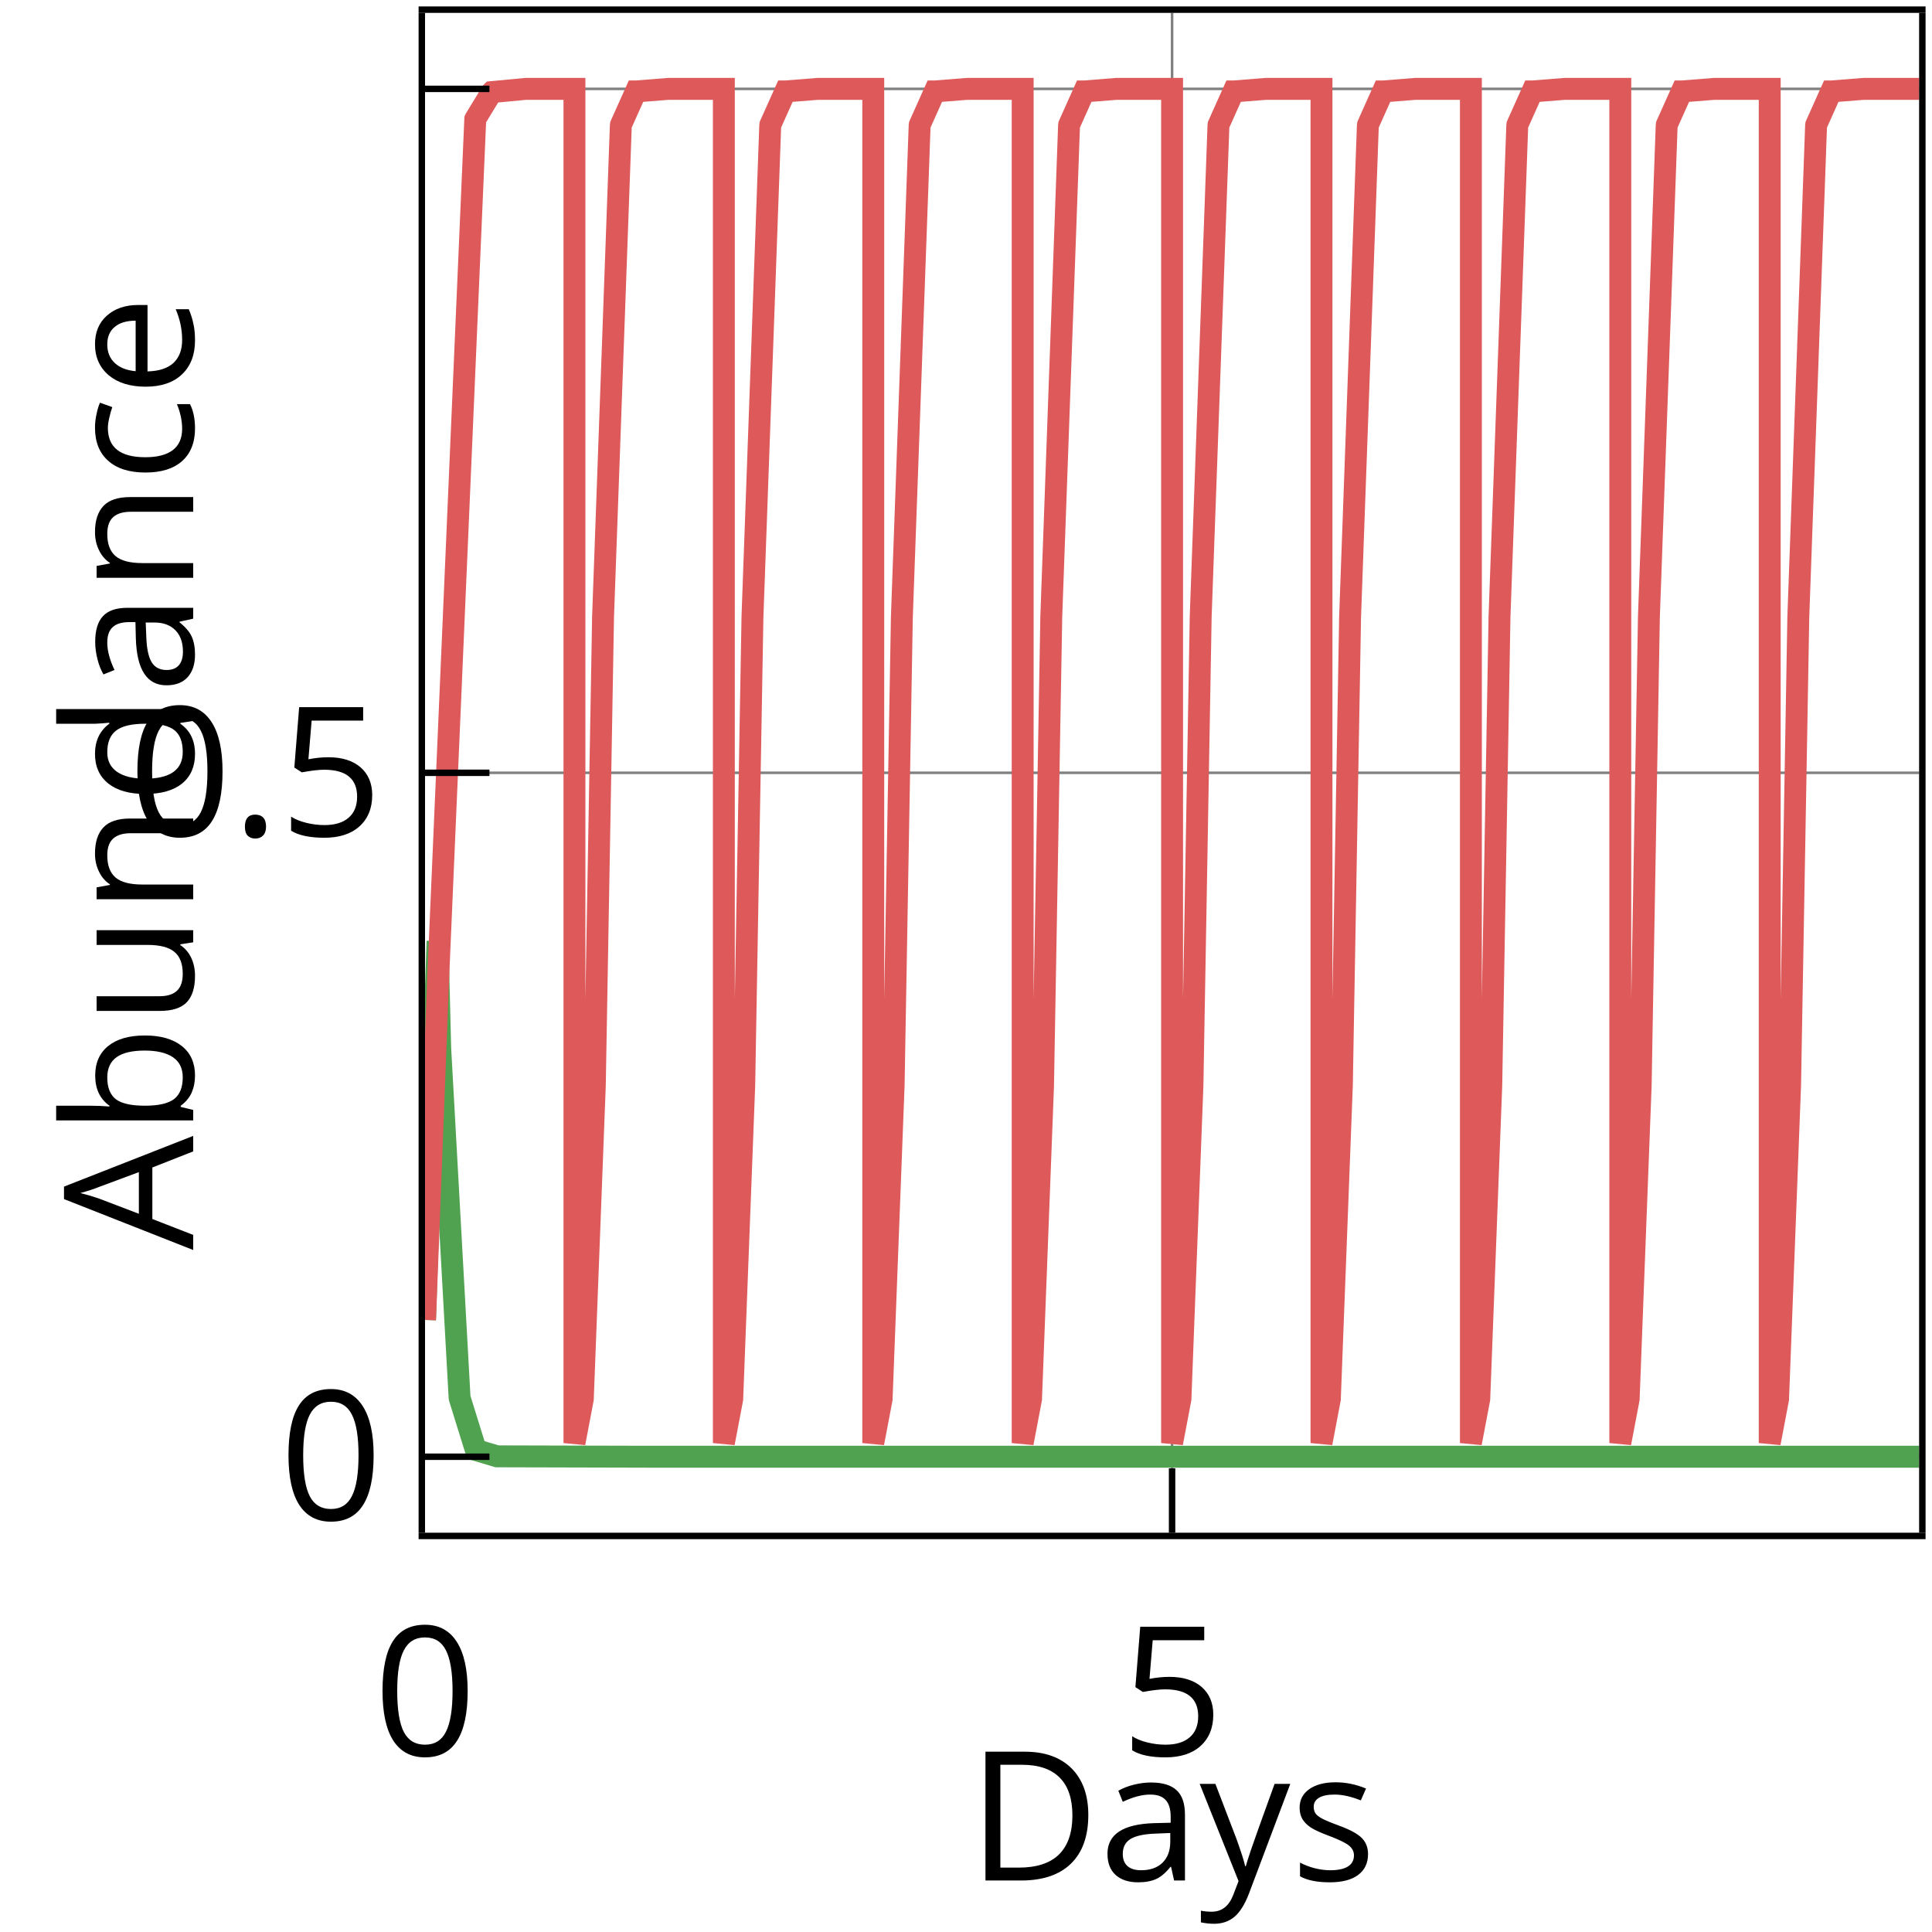
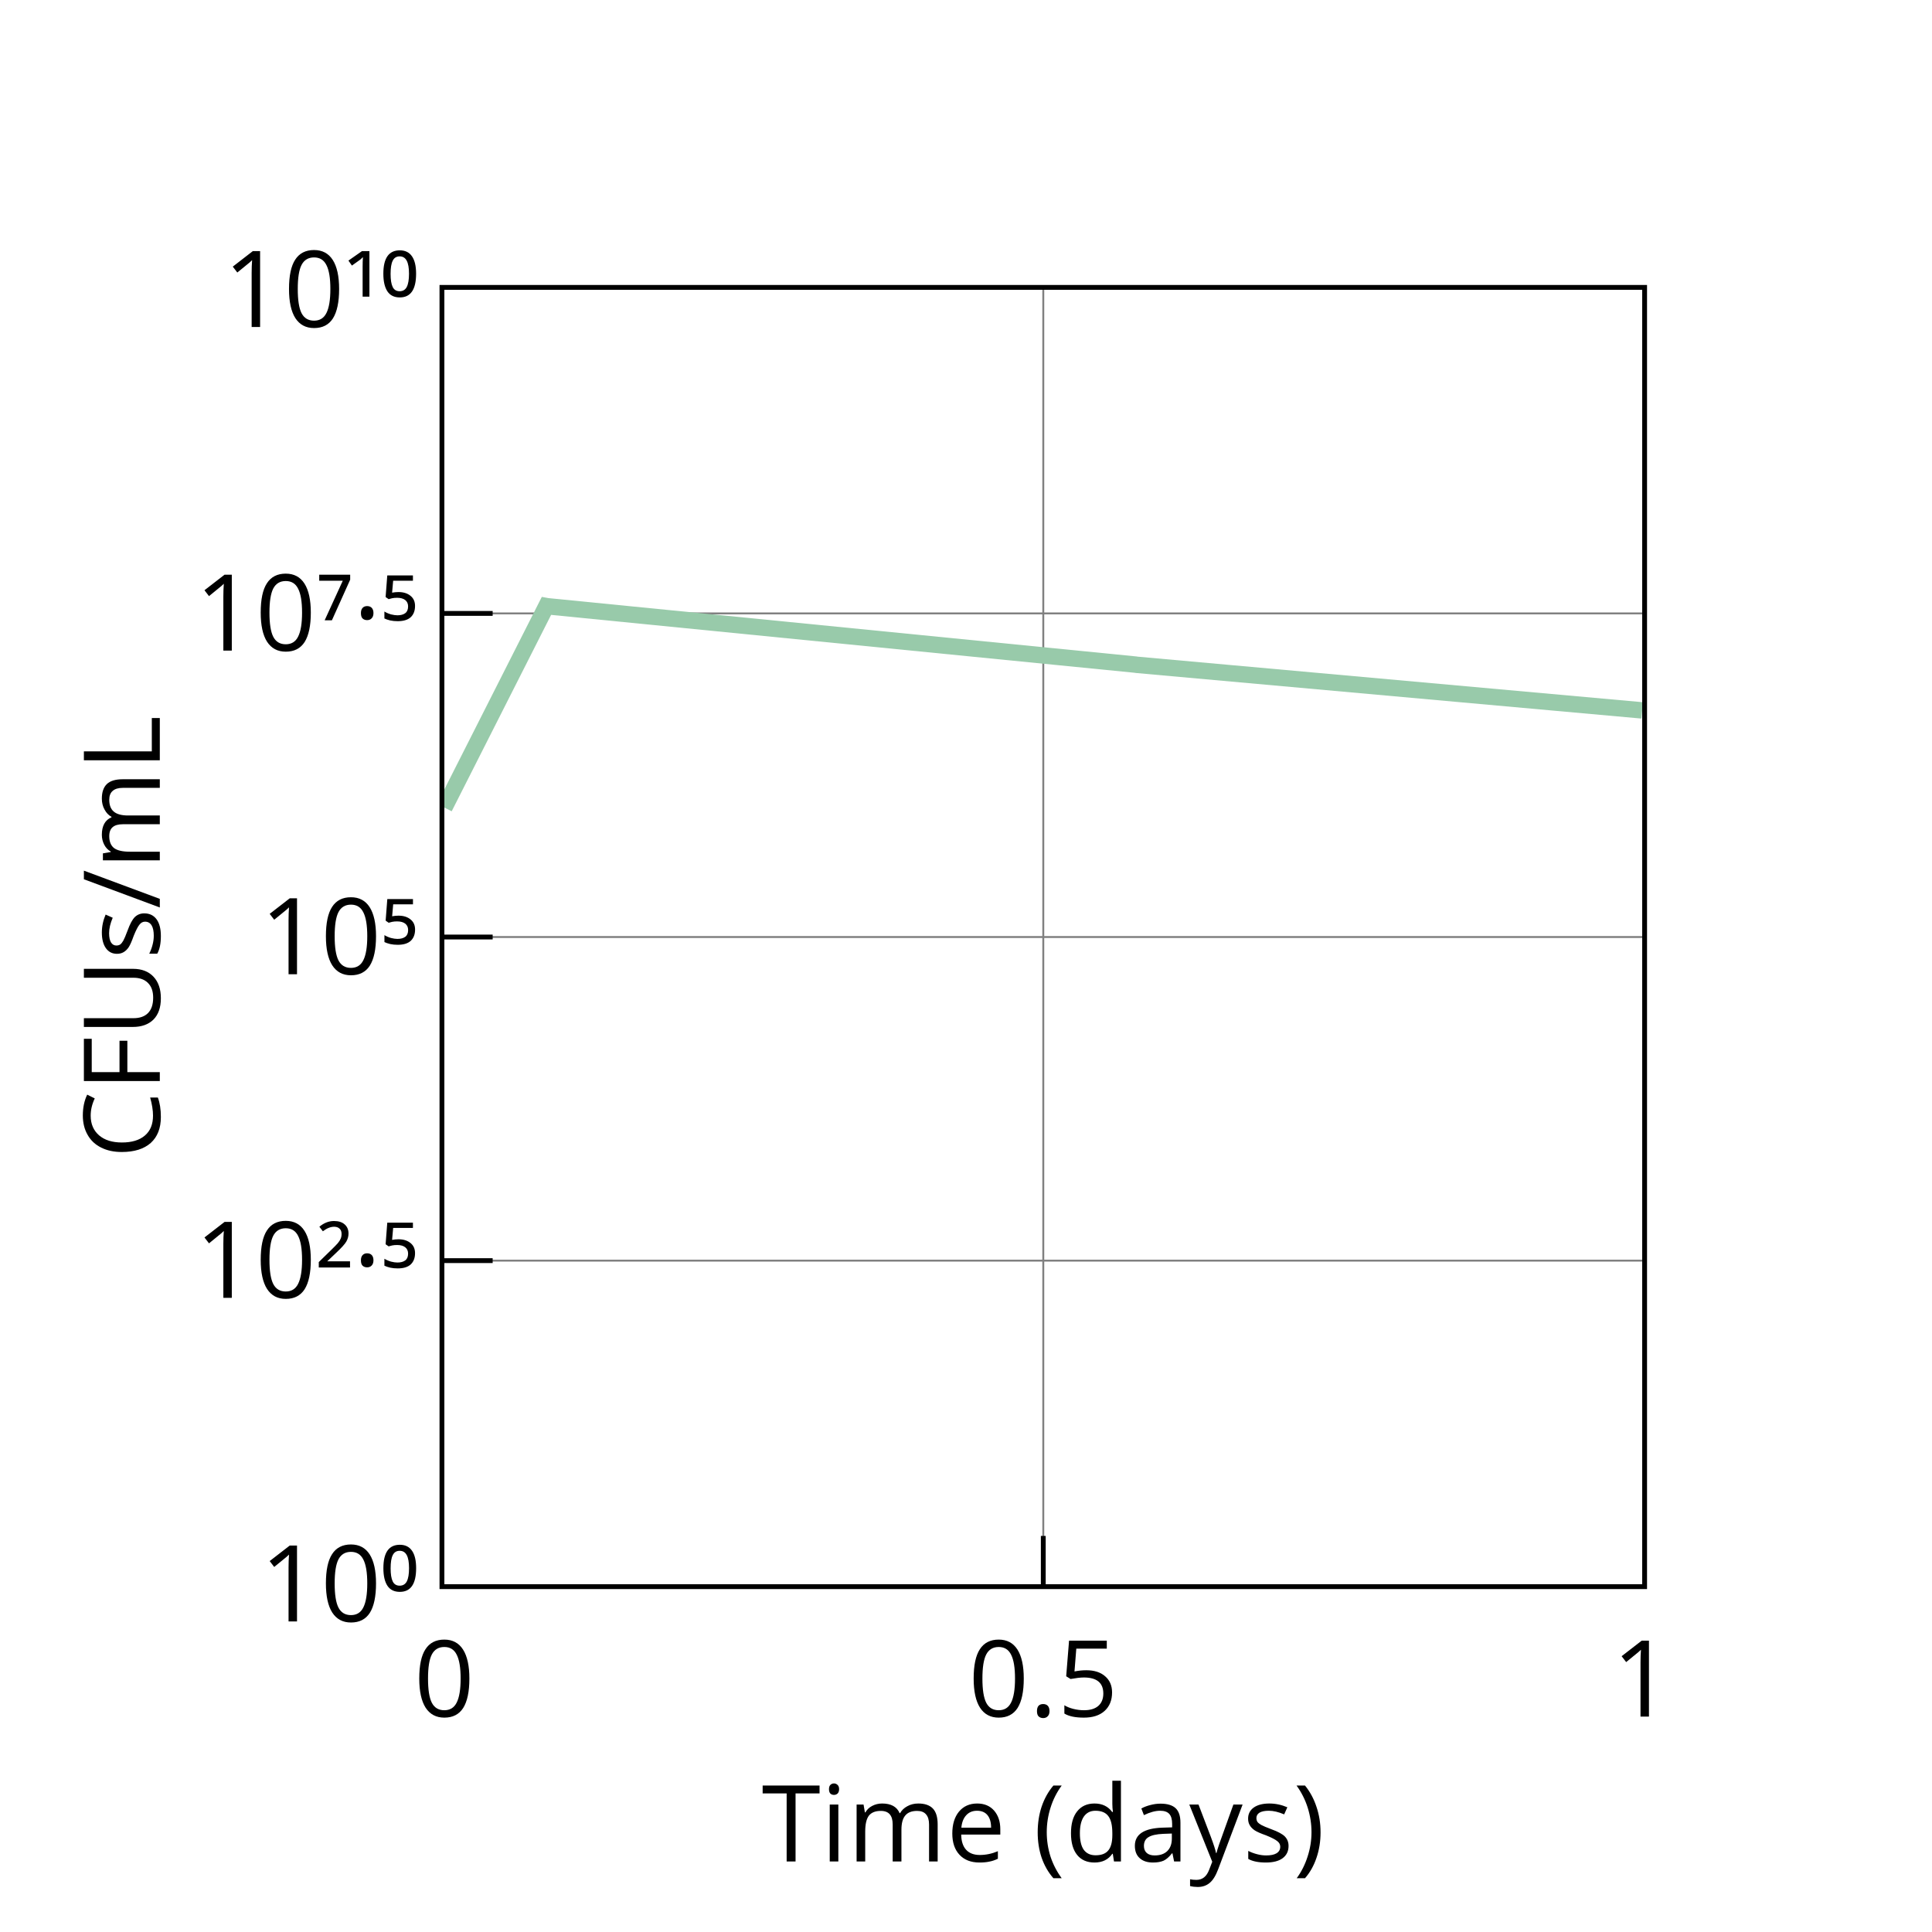
- <svg xmlns="http://www.w3.org/2000/svg" class="main-svg" width="150" height="150" style="" viewBox="0 0 150 150">
-   <rect x="0" y="0" width="150" height="150" style="fill: rgb(255, 255, 255); fill-opacity: 1;" />
-   <defs id="defs-110e3f">
+ <svg xmlns="http://www.w3.org/2000/svg" class="main-svg" width="200" height="200" style="" viewBox="0 0 200 200">
+   <rect x="0" y="0" width="200" height="200" style="fill: rgb(255, 255, 255); fill-opacity: 1;" />
+   <defs id="defs-02e346">
    <g class="clips">
-       <clipPath id="clip110e3fxyplot" class="plotclip">
-         <rect width="116" height="118" />
+       <clipPath id="clip02e346xyplot" class="plotclip">
+         <rect width="124" height="134" />
      </clipPath>
-       <clipPath class="axesclip" id="clip110e3fx">
-         <rect x="33" y="0" width="116" height="150" />
+       <clipPath class="axesclip" id="clip02e346x">
+         <rect x="46" y="0" width="124" height="200" />
      </clipPath>
-       <clipPath class="axesclip" id="clip110e3fy">
-         <rect x="0" y="1" width="150" height="118" />
+       <clipPath class="axesclip" id="clip02e346y">
+         <rect x="0" y="30" width="200" height="134" />
      </clipPath>
-       <clipPath class="axesclip" id="clip110e3fxy">
-         <rect x="33" y="1" width="116" height="118" />
+       <clipPath class="axesclip" id="clip02e346xy">
+         <rect x="46" y="30" width="124" height="134" />
      </clipPath>
    </g>
    <g class="gradients" />
    <g class="patterns" />
  </defs>
  <g class="bglayer" />
  <g class="layer-below">
    <g class="imagelayer" />
    <g class="shapelayer" />
  </g>
  <g class="cartesianlayer">
    <g class="subplot xy">
      <g class="layer-subplot">
        <g class="shapelayer" />
        <g class="imagelayer" />
      </g>
      <g class="minor-gridlayer">
        <g class="x" />
        <g class="y" />
      </g>
      <g class="gridlayer">
        <g class="x">
-           <path class="xgrid crisp" transform="translate(91,0)" d="M0,1v118" style="stroke: rgb(128, 128, 128); stroke-opacity: 1; stroke-width: 0.2px;" />
+           <path class="xgrid crisp" transform="translate(108,0)" d="M0,30v134" style="stroke: rgb(128, 128, 128); stroke-opacity: 1; stroke-width: 0.2px;" />
        </g>
        <g class="y">
-           <path class="ygrid crisp" transform="translate(0,113.1)" d="M33,0h116" style="stroke: rgb(128, 128, 128); stroke-opacity: 1; stroke-width: 0.2px;" />
-           <path class="ygrid crisp" transform="translate(0,60)" d="M33,0h116" style="stroke: rgb(128, 128, 128); stroke-opacity: 1; stroke-width: 0.2px;" />
-           <path class="ygrid crisp" transform="translate(0,6.9)" d="M33,0h116" style="stroke: rgb(128, 128, 128); stroke-opacity: 1; stroke-width: 0.2px;" />
+           <path class="ygrid crisp" transform="translate(0,130.5)" d="M46,0h124" style="stroke: rgb(128, 128, 128); stroke-opacity: 1; stroke-width: 0.2px;" />
+           <path class="ygrid crisp" transform="translate(0,97)" d="M46,0h124" style="stroke: rgb(128, 128, 128); stroke-opacity: 1; stroke-width: 0.2px;" />
+           <path class="ygrid crisp" transform="translate(0,63.5)" d="M46,0h124" style="stroke: rgb(128, 128, 128); stroke-opacity: 1; stroke-width: 0.2px;" />
        </g>
      </g>
      <g class="zerolinelayer" />
      <g class="layer-between">
        <g class="shapelayer" />
        <g class="imagelayer" />
      </g>
      <path class="xlines-below" />
      <path class="ylines-below" />
      <g class="overlines-below" />
      <g class="xaxislayer-below" />
      <g class="yaxislayer-below" />
      <g class="overaxes-below" />
      <g class="overplot">
-         <g class="xy" transform="translate(33,1)" clip-path="url(#clip110e3fxyplot)">
+         <g class="xy" transform="translate(46,30)" clip-path="url(#clip02e346xyplot)">
          <g class="scatterlayer mlayer">
-             <g class="trace scatter traceb52639" style="stroke-miterlimit: 2; opacity: 1;">
+             <g class="trace scatter trace7ab530" style="stroke-miterlimit: 2; opacity: 1;">
              <g class="fills" />
              <g class="errorbars" />
              <g class="lines">
-                 <path class="js-line" d="M0,101.48L0.83,76.18L0.83,76.15L0.97,72.07L1.17,80.06L1.18,80.42L2.68,107.48L2.69,107.55L3.94,111.57L3.95,111.58L5.59,112.07L5.6,112.07L17.3,112.1L17.31,112.1L116,112.1" style="vector-effect: none; fill: none; stroke: rgb(80, 162, 80); stroke-opacity: 1; stroke-width: 1.7px; opacity: 1;" />
+                 <path class="js-line" d="M0,53.6L10.56,32.74L10.67,32.76L71.55,38.8L71.66,38.82L124,43.54" style="vector-effect: none; fill: none; stroke: rgb(152, 202, 170); stroke-opacity: 1; stroke-width: 1.7px; opacity: 1;" />
              </g>
              <g class="points" />
              <g class="text" />
            </g>
-             <g class="trace scatter trace6f7cba" style="stroke-miterlimit: 2; opacity: 1;">
+             <g class="trace scatter tracee6d66f" style="stroke-miterlimit: 2; opacity: 1;">
              <g class="fills" />
              <g class="errorbars" />
              <g class="lines">
-                 <path class="js-line" d="M0,101.48L1.02,74.98L1.03,74.71L3.9,8.25L3.92,8.21L5.17,6.16L5.18,6.15L7.82,5.9L7.83,5.9L11.6,5.9L11.6,111.04L12.25,107.62L12.25,107.61L13.18,83.33L13.19,82.82L13.81,47.53L13.82,46.91L15.2,8.76L15.21,8.69L16.37,6.1L16.38,6.1L18.89,5.9L18.9,5.9L23.2,5.9L23.2,111.04L23.85,107.62L23.85,107.61L24.78,83.33L24.79,82.82L25.41,47.53L25.42,46.91L26.8,8.76L26.81,8.69L27.97,6.1L27.98,6.1L30.49,5.9L30.5,5.9L34.8,5.9L34.8,111.04L35.45,107.62L35.45,107.61L36.38,83.33L36.39,82.82L37.01,47.53L37.02,46.91L38.4,8.76L38.41,8.69L39.57,6.1L39.58,6.1L42.09,5.9L42.1,5.9L46.4,5.9L46.4,111.04L47.05,107.62L47.05,107.61L47.98,83.33L47.99,82.82L48.61,47.53L48.62,46.91L50,8.76L50.01,8.69L51.17,6.1L51.18,6.1L53.69,5.9L53.7,5.9L58,5.9L58,111.04L58.65,107.62L58.65,107.61L59.58,83.33L59.59,82.82L60.21,47.53L60.22,46.91L61.6,8.76L61.61,8.69L62.77,6.1L62.78,6.1L65.29,5.9L65.3,5.9L69.6,5.9L69.6,111.04L70.25,107.62L70.25,107.61L71.18,83.33L71.19,82.82L71.81,47.53L71.82,46.91L73.2,8.76L73.21,8.69L74.37,6.1L74.38,6.1L76.89,5.9L76.9,5.9L81.2,5.9L81.2,111.04L81.85,107.62L81.85,107.61L82.78,83.33L82.79,82.82L83.41,47.53L83.42,46.91L84.8,8.76L84.81,8.69L85.97,6.1L85.98,6.1L88.49,5.9L88.5,5.9L92.8,5.9L92.8,111.04L93.45,107.62L93.45,107.61L94.38,83.33L94.39,82.82L95.01,47.53L95.02,46.91L96.4,8.76L96.41,8.69L97.57,6.1L97.58,6.1L100.09,5.9L100.1,5.9L104.4,5.9L104.4,111.04L105.05,107.62L105.05,107.61L105.98,83.33L105.99,82.82L106.61,47.53L106.62,46.91L108,8.76L108.01,8.69L109.17,6.1L109.18,6.1L111.69,5.9L111.7,5.9L116,5.9" style="vector-effect: none; fill: none; stroke: rgb(222, 89, 89); stroke-opacity: 1; stroke-width: 1.7px; opacity: 1;" />
+                 <path class="js-line" d="M0,2814" style="vector-effect: none; fill: none; stroke: rgb(49, 97, 66); stroke-opacity: 1; stroke-width: 1.7px; opacity: 1;" />
              </g>
              <g class="points" />
              <g class="text" />
            </g>
          </g>
        </g>
      </g>
      <g class="zerolinelayer-above" />
-       <path class="xlines-above crisp" d="M32.5,119.25H149.5M32.5,0.75H149.5" style="fill: none; stroke-width: 0.5px; stroke: rgb(0, 0, 0); stroke-opacity: 1;" />
-       <path class="ylines-above crisp" d="M32.75,1V119M149.25,1V119" style="fill: none; stroke-width: 0.5px; stroke: rgb(0, 0, 0); stroke-opacity: 1;" />
+       <path class="xlines-above crisp" d="M45.5,164.25H170.5M45.5,29.75H170.5" style="fill: none; stroke-width: 0.5px; stroke: rgb(0, 0, 0); stroke-opacity: 1;" />
+       <path class="ylines-above crisp" d="M45.75,30V164M170.25,30V164" style="fill: none; stroke-width: 0.5px; stroke: rgb(0, 0, 0); stroke-opacity: 1;" />
      <g class="overlines-above" />
      <g class="xaxislayer-above">
-         <path class="xtick ticks crisp" d="M0,119v-5" transform="translate(91,0)" style="stroke: rgb(0, 0, 0); stroke-opacity: 1; stroke-width: 0.5px;" />
+         <path class="xtick ticks crisp" d="M0,164v-5" transform="translate(108,0)" style="stroke: rgb(0, 0, 0); stroke-opacity: 1; stroke-width: 0.5px;" />
        <g class="xtick">
-           <text text-anchor="middle" x="0" y="136.3" transform="translate(33,0)" style="font-family: 'Open Sans', verdana, arial, sans-serif; font-size: 14px; fill: rgb(0, 0, 0); fill-opacity: 1; white-space: pre;">0</text>
+           <text text-anchor="middle" x="0" y="177.7" transform="translate(46,0)" style="font-family: 'Open Sans', verdana, arial, sans-serif; font-size: 11px; fill: rgb(0, 0, 0); fill-opacity: 1; white-space: pre;">0</text>
        </g>
        <g class="xtick">
-           <text text-anchor="middle" x="0" y="136.3" style="font-family: 'Open Sans', verdana, arial, sans-serif; font-size: 14px; fill: rgb(0, 0, 0); fill-opacity: 1; white-space: pre;" transform="translate(91,0)">5</text>
+           <text text-anchor="middle" x="0" y="177.7" style="font-family: 'Open Sans', verdana, arial, sans-serif; font-size: 11px; fill: rgb(0, 0, 0); fill-opacity: 1; white-space: pre;" transform="translate(108,0)">0.5</text>
        </g>
-         <g class="xtick" />
+         <g class="xtick">
+           <text text-anchor="middle" x="0" y="177.7" style="font-family: 'Open Sans', verdana, arial, sans-serif; font-size: 11px; fill: rgb(0, 0, 0); fill-opacity: 1; white-space: pre;" transform="translate(170,0)">1</text>
+         </g>
      </g>
      <g class="yaxislayer-above">
-         <path class="ytick ticks crisp" d="M33,0h5" transform="translate(0,113.1)" style="stroke: rgb(0, 0, 0); stroke-opacity: 1; stroke-width: 0.5px;" />
-         <path class="ytick ticks crisp" d="M33,0h5" transform="translate(0,60)" style="stroke: rgb(0, 0, 0); stroke-opacity: 1; stroke-width: 0.5px;" />
-         <path class="ytick ticks crisp" d="M33,0h5" transform="translate(0,6.9)" style="stroke: rgb(0, 0, 0); stroke-opacity: 1; stroke-width: 0.5px;" />
+         <path class="ytick ticks crisp" d="M46,0h5" transform="translate(0,130.5)" style="stroke: rgb(0, 0, 0); stroke-opacity: 1; stroke-width: 0.5px;" />
+         <path class="ytick ticks crisp" d="M46,0h5" transform="translate(0,97)" style="stroke: rgb(0, 0, 0); stroke-opacity: 1; stroke-width: 0.5px;" />
+         <path class="ytick ticks crisp" d="M46,0h5" transform="translate(0,63.5)" style="stroke: rgb(0, 0, 0); stroke-opacity: 1; stroke-width: 0.5px;" />
        <g class="ytick">
-           <text text-anchor="end" x="29.7" y="4.9" transform="translate(0,113.1)" style="font-family: 'Open Sans', verdana, arial, sans-serif; font-size: 14px; fill: rgb(0, 0, 0); fill-opacity: 1; white-space: pre;">0</text>
+           <text text-anchor="end" x="43.3" y="3.85" transform="translate(0,164)" style="font-family: 'Open Sans', verdana, arial, sans-serif; font-size: 11px; fill: rgb(0, 0, 0); fill-opacity: 1; white-space: pre;">10⁰</text>
        </g>
        <g class="ytick">
-           <text text-anchor="end" x="29.7" y="4.9" style="font-family: 'Open Sans', verdana, arial, sans-serif; font-size: 14px; fill: rgb(0, 0, 0); fill-opacity: 1; white-space: pre;" transform="translate(0,60)">0.5</text>
+           <text text-anchor="end" x="43.3" y="3.85" style="font-family: 'Open Sans', verdana, arial, sans-serif; font-size: 11px; fill: rgb(0, 0, 0); fill-opacity: 1; white-space: pre;" transform="translate(0,130.5)">10²·⁵</text>
        </g>
-         <g class="ytick" />
+         <g class="ytick">
+           <text text-anchor="end" x="43.3" y="3.85" style="font-family: 'Open Sans', verdana, arial, sans-serif; font-size: 11px; fill: rgb(0, 0, 0); fill-opacity: 1; white-space: pre;" transform="translate(0,97)">10⁵</text>
+         </g>
+         <g class="ytick">
+           <text text-anchor="end" x="43.3" y="3.85" style="font-family: 'Open Sans', verdana, arial, sans-serif; font-size: 11px; fill: rgb(0, 0, 0); fill-opacity: 1; white-space: pre;" transform="translate(0,63.5)">10⁷·⁵</text>
+         </g>
+         <g class="ytick">
+           <text text-anchor="end" x="43.3" y="3.85" style="font-family: 'Open Sans', verdana, arial, sans-serif; font-size: 11px; fill: rgb(0, 0, 0); fill-opacity: 1; white-space: pre;" transform="translate(0,30)">10¹⁰</text>
+         </g>
      </g>
      <g class="overaxes-above" />
    </g>
  </g>
  <g class="polarlayer" />
  <g class="smithlayer" />
  <g class="ternarylayer" />
  <g class="geolayer" />
  <g class="funnelarealayer" />
  <g class="pielayer" />
  <g class="iciclelayer" />
  <g class="treemaplayer" />
  <g class="sunburstlayer" />
  <g class="glimages" />
-   <defs id="topdefs-110e3f">
+   <defs id="topdefs-02e346">
    <g class="clips" />
  </defs>
  <g class="layer-above">
    <g class="imagelayer" />
    <g class="shapelayer" />
  </g>
  <g class="infolayer">
    <g class="g-gtitle" />
-     <g class="g-xtitle" transform="translate(0,-3.849805)">
-       <text class="xtitle" x="91" y="149.85" text-anchor="middle" style="opacity: 1; font-family: 'Open Sans', verdana, arial, sans-serif; font-size: 14px; fill: rgb(0, 0, 0); fill-opacity: 1; white-space: pre;">Days</text>
+     <g class="g-xtitle" transform="translate(0,4.55)">
+       <text class="xtitle" x="108" y="188.15" text-anchor="middle" style="opacity: 1; font-family: 'Open Sans', verdana, arial, sans-serif; font-size: 11px; fill: rgb(0, 0, 0); fill-opacity: 1; white-space: pre;">Time (days)</text>
    </g>
-     <g class="g-ytitle" transform="translate(9.700195,0)">
-       <text class="ytitle" transform="rotate(-90,5.300195,60)" x="5.3" y="60" text-anchor="middle" style="opacity: 1; font-family: 'Open Sans', verdana, arial, sans-serif; font-size: 14px; fill: rgb(0, 0, 0); fill-opacity: 1; white-space: pre;">Abundance</text>
+     <g class="g-ytitle">
+       <text class="ytitle" transform="rotate(-90,16.54355,97)" x="16.544" y="97" text-anchor="middle" style="opacity: 1; font-family: 'Open Sans', verdana, arial, sans-serif; font-size: 11px; fill: rgb(0, 0, 0); fill-opacity: 1; white-space: pre;">CFUs/mL</text>
    </g>
  </g>
</svg>
